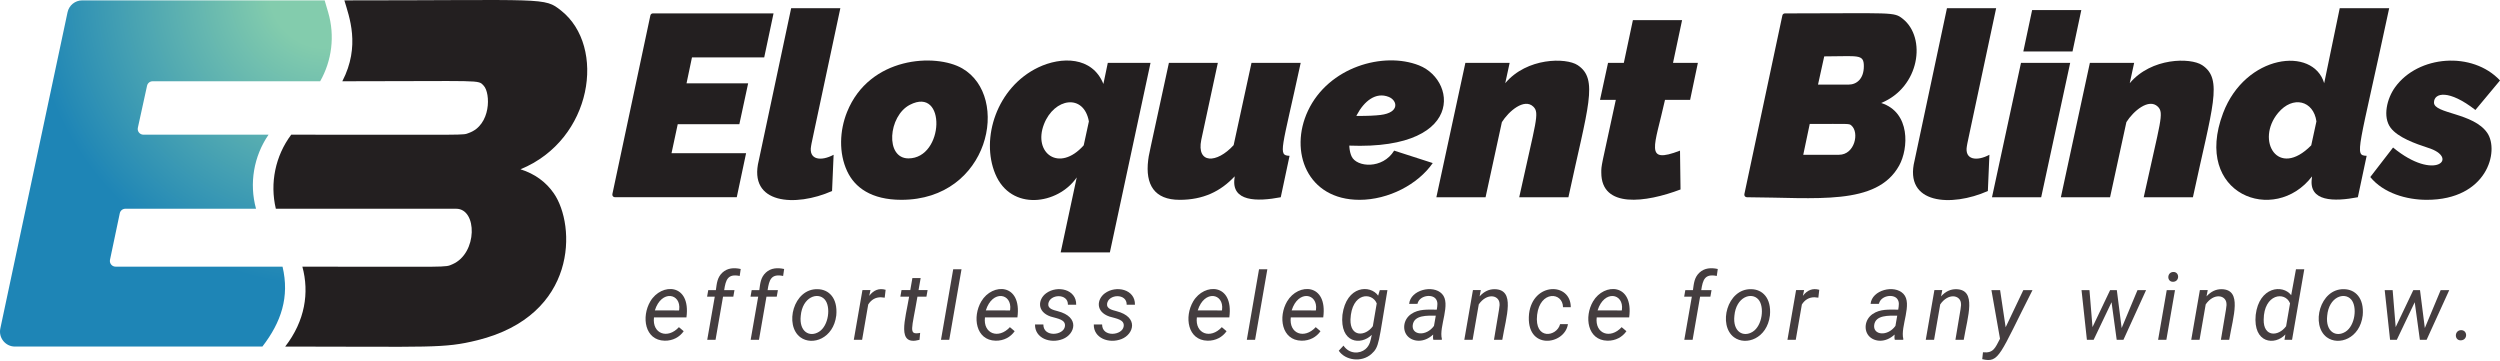
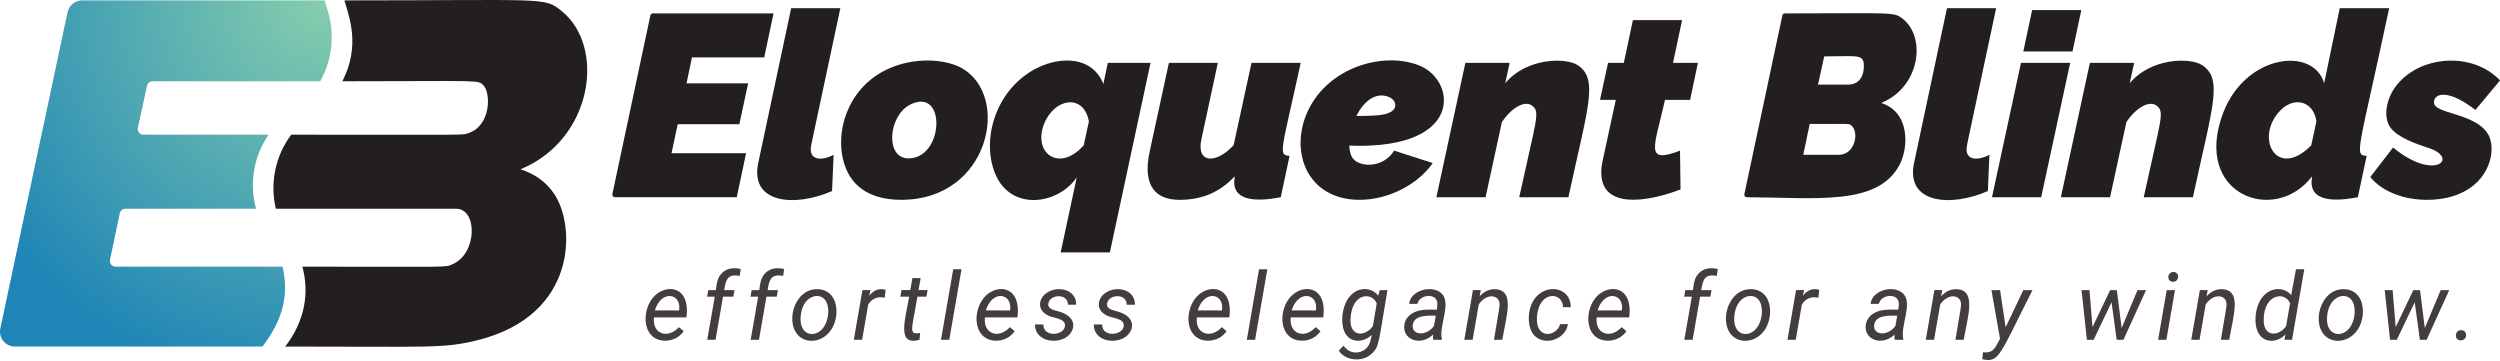
<svg xmlns="http://www.w3.org/2000/svg" id="Layer_2" data-name="Layer 2" viewBox="0 0 3413.19 491.55">
  <defs>
    <style>
      .cls-1 {
        fill: url(#radial-gradient);
      }

      .cls-2 {
        fill: #443d3f;
      }

      .cls-3 {
        fill: #231f20;
      }
    </style>
-     <radialGradient id="radial-gradient" cx="444.4" cy="-11.34" fx="444.4" fy="-11.34" r="636.61" gradientUnits="userSpaceOnUse">
-       <stop offset=".12" stop-color="#83ccad" />
-       <stop offset=".63" stop-color="#1e85b6" />
-       <stop offset=".86" stop-color="#1e85b6" />
+     <radialGradient id="radial-gradient" cx="440.82" cy=".96" fx="440.82" fy=".96" r="623.68" gradientUnits="userSpaceOnUse">
+       <stop offset=".02" stop-color="#83ccad" />
+       <stop offset=".87" stop-color="#1e85b6" />
    </radialGradient>
  </defs>
  <g id="Layer_1-2" data-name="Layer 1">
    <g>
      <g>
        <g>
          <path class="cls-2" d="M907.42,465.15c-27.09-.54-32.05-32.51-19.53-53.72,14.98-25.39,55.54-25.1,49.3,21.88h-44.32c-2.73,22.29,18.51,30.25,34.04,13.35l6.52,5.52c-5.51,7.94-14.68,13.15-26.02,12.98Zm-13.35-41.37l32.97,.06,.25-1c2.84-22.41-24.21-27.76-33.23,.94Z" />
          <path class="cls-2" d="M965.57,463.9l10.28-58.86h-10.47l1.57-8.96h10.41c1.26-8.97,1.73-17.29,9.03-24.01,6.9-6.31,15.79-6.82,24.89-4.82l-1.38,9.52c-16.26-3.38-19.06,5.12-21.19,19.31h14.04l-1.57,8.96h-14.04l-10.22,58.86h-11.35Z" />
          <path class="cls-2" d="M1024.86,463.9l10.28-58.86h-10.47l1.57-8.96h10.41c1.26-8.97,1.73-17.29,9.03-24.01,6.9-6.31,15.79-6.82,24.89-4.82l-1.38,9.52c-16.26-3.38-19.06,5.12-21.19,19.31h14.04l-1.57,8.96h-14.04l-10.22,58.86h-11.35Z" />
          <path class="cls-2" d="M1116.31,394.81c15.07,.22,27.62,11.88,25.45,35.79-3.8,31.56-32.81,41.84-48.99,29.9-22.12-16.34-9.71-66.62,23.54-65.7Zm-23.07,36.36c-2.41,21.69,12.05,29.85,24.95,21.78,13.31-8.32,16.36-34.25,7.84-44.04-9.42-10.8-30.55-3.5-32.79,22.25Z" />
          <path class="cls-2" d="M1207.88,406.41l-5.33-.56c-7.27,0-13,3.28-17.18,9.84l-8.34,48.21h-11.35l11.78-67.83,10.97-.06-1.69,7.9c5.97-7.84,13.3-10.84,22.38-8.27l-1.25,10.78Z" />
          <path class="cls-2" d="M1256.95,379.64l-2.88,16.42h12.35l-1.57,8.96h-12.29c-7.59,45.22-12.86,52.48,3.7,49.46l-.88,9.47c-31.84,8.81-19.26-27.89-14.17-58.93h-11.97l1.57-8.96h11.97l2.88-16.42h11.28Z" />
          <path class="cls-2" d="M1295.99,463.9h-11.28l16.68-96.29h11.35l-16.74,96.29Z" />
          <path class="cls-2" d="M1359.29,465.15c-27.09-.54-32.05-32.51-19.53-53.72,14.98-25.39,55.54-25.1,49.3,21.88h-44.32c-2.73,22.29,18.51,30.25,34.04,13.35l6.52,5.52c-5.51,7.94-14.68,13.15-26.02,12.98Zm-13.35-41.37l32.97,.06,.25-1c2.84-22.41-24.21-27.76-33.23,.94Z" />
          <path class="cls-2" d="M1453.93,445.53c1.23-9.16-9.45-10.41-19.5-13.35-19.28-6.64-17.16-23.66-6.24-31.75,15.29-11.33,41.65-5.52,41.09,15.64l-11.28-.06c.39-15.82-24.93-14.75-26.77-1.32-.96,6.94,6.94,8.52,12.91,10.16,30.76,7.94,23.51,31.46,6.89,38.02-17.25,6.81-38.41-1.24-37.93-19.9l11.35,.06c0,17.98,27.81,15.09,29.46,2.51Z" />
          <path class="cls-2" d="M1534.16,445.53c1.23-9.16-9.45-10.41-19.5-13.35-19.28-6.64-17.16-23.66-6.24-31.75,15.29-11.33,41.65-5.52,41.09,15.64l-11.28-.06c.39-15.82-24.93-14.75-26.77-1.32-.96,6.94,6.94,8.52,12.91,10.16,30.76,7.94,23.51,31.46,6.89,38.02-17.25,6.81-38.41-1.24-37.93-19.9l11.35,.06c0,17.98,27.81,15.09,29.46,2.51Z" />
          <path class="cls-2" d="M1648.6,465.15c-27.09-.54-32.05-32.51-19.53-53.72,14.98-25.39,55.54-25.1,49.3,21.88h-44.32c-2.73,22.29,18.51,30.25,34.04,13.35l6.52,5.52c-5.51,7.94-14.68,13.15-26.02,12.98Zm-13.35-41.37l32.97,.06,.25-1c2.84-22.41-24.21-27.76-33.23,.94Z" />
          <path class="cls-2" d="M1713.53,463.9h-11.28l16.68-96.29h11.35l-16.74,96.29Z" />
          <path class="cls-2" d="M1776.83,465.15c-27.09-.54-32.05-32.51-19.53-53.72,14.98-25.39,55.54-25.1,49.3,21.88h-44.32c-2.73,22.29,18.51,30.25,34.04,13.35l6.52,5.52c-5.51,7.94-14.68,13.15-26.02,12.98Zm-13.35-41.37l32.97,.06,.25-1c2.84-22.41-24.21-27.76-33.23,.94Z" />
          <path class="cls-2" d="M1832.79,429.86c5.46-40.25,38.15-41.47,48.77-26.2l2.26-7.58h10.41c-12.26,72.11-10.9,77.39-21.82,87.17-13.47,12.07-35.82,8.81-44.63-4.42l6.46-6.96c8,11.84,22.21,11.38,29.93,4.83,6.32-5.37,7.21-12.48,8.68-19.56-14.8,14.8-43.81,11.53-40.06-27.27Zm10.97,6.42c-.51,24.36,20.37,23.22,30.53,9.08l5.33-31.12c-6.43-15.84-34.4-15.13-35.86,22.04Z" />
          <path class="cls-2" d="M1956.9,463.9c-.66-2.71-.41-4.14-.25-7.15-12.67,11.73-27.15,9.88-34.38,2.73-7.97-7.88-6.89-23.01,4.33-30.72,10.31-7.08,22.39-6.05,35.01-5.99,.72-5.18,2.06-10.66-1.6-15.01-5.76-6.84-22.46-4.04-24.73,7.05l-11.41,.06c1.8-18.96,32.39-26.72,44.82-13.7,12.92,13.54-4.54,44.65-.13,61.65l-.13,1.07h-11.53Zm.88-18.93l2.45-13.98c-11.41-.08-29.76-1.16-31.47,12.91-1.62,13.7,18.23,15.92,29.02,1.07Z" />
          <path class="cls-2" d="M2021.7,396.01l-1.63,8.59c6.1-6.69,13.04-9.95,20.81-9.78,28.31,.74,15.48,37.12,10.16,69.08h-11.35c7.99-47.73,8.02-46.1,7.52-50.29-1.31-10.8-17.21-13.96-28.27,1.94l-8.4,48.34h-11.35l11.78-67.83,10.72-.06Z" />
          <path class="cls-2" d="M2129.95,442.58l10.72-.06c-4.24,28.83-58.15,36.41-53.1-14.17,5.28-43.41,56.98-43.12,56.98-8.9l-10.59-.06c-.4-21.01-31.42-22.82-35.36,10.41-4.02,35.02,26.99,30.03,31.34,12.79Z" />
          <path class="cls-2" d="M2194.51,465.15c-27.09-.54-32.05-32.51-19.53-53.72,14.98-25.39,55.54-25.1,49.3,21.88h-44.32c-2.73,22.29,18.51,30.25,34.04,13.35l6.52,5.52c-5.51,7.94-14.68,13.15-26.02,12.98Zm-13.35-41.37l32.97,.06,.25-1c2.84-22.41-24.21-27.76-33.23,.94Z" />
          <path class="cls-2" d="M2299.54,463.9l10.28-58.86h-10.47l1.57-8.96h10.41c1.26-8.97,1.73-17.29,9.03-24.01,6.9-6.31,15.79-6.82,24.89-4.82l-1.38,9.52c-16.26-3.38-19.06,5.12-21.19,19.31h14.04l-1.57,8.96h-14.04l-10.22,58.86h-11.35Z" />
          <path class="cls-2" d="M2390.99,394.81c15.07,.22,27.62,11.88,25.45,35.79-3.8,31.56-32.81,41.84-48.99,29.9-22.12-16.34-9.71-66.62,23.54-65.7Zm-23.07,36.36c-2.41,21.69,12.05,29.85,24.95,21.78,13.31-8.32,16.36-34.25,7.84-44.04-9.42-10.8-30.55-3.5-32.79,22.25Z" />
          <path class="cls-2" d="M2482.56,406.41l-5.33-.56c-7.27,0-13,3.28-17.18,9.84l-8.34,48.21h-11.35l11.78-67.83,10.97-.06-1.69,7.9c5.97-7.84,13.3-10.84,22.38-8.27l-1.25,10.78Z" />
          <path class="cls-2" d="M2586.9,463.9c-.66-2.71-.41-4.14-.25-7.15-12.67,11.73-27.15,9.88-34.38,2.73-7.97-7.88-6.89-23.01,4.33-30.72,10.31-7.08,22.39-6.05,35.01-5.99,.72-5.18,2.06-10.66-1.6-15.01-5.76-6.84-22.46-4.04-24.73,7.05l-11.41,.06c1.8-18.96,32.39-26.72,44.82-13.7,12.92,13.54-4.54,44.65-.13,61.65l-.13,1.07h-11.53Zm.88-18.93l2.45-13.98c-11.41-.08-29.76-1.16-31.47,12.91-1.62,13.7,18.23,15.92,29.02,1.07Z" />
          <path class="cls-2" d="M2651.71,396.01l-1.63,8.59c6.1-6.69,13.04-9.95,20.81-9.78,28.31,.74,15.48,37.12,10.16,69.08h-11.35c7.99-47.73,8.02-46.1,7.52-50.29-1.31-10.8-17.21-13.96-28.27,1.94l-8.4,48.34h-11.35l11.78-67.83,10.72-.06Z" />
          <path class="cls-2" d="M2738.27,446.78l24.13-50.71h12.54c-45.23,88.91-45.13,99.84-68.64,94.28l1-9.4c14.34,1.53,16.7-5.99,23.26-18.49l-11.72-66.39h11.85l7.58,50.71Z" />
          <path class="cls-2" d="M2896.65,447.85l21.63-51.78h11.72l-30.91,67.83h-9.22l-7.02-51.28-24.45,51.28h-9.22l-7.33-67.83h10.85l4.14,50.53,24.07-50.53h9.15l6.58,51.78Z" />
          <path class="cls-2" d="M2957.69,463.9h-11.28l11.78-67.83h11.28l-11.78,67.83Zm9.34-92.59c8.76-.38,9.13,13.03,0,13.41-8.96,.39-8.82-13.04,0-13.41Z" />
          <path class="cls-2" d="M3014.16,396.01l-1.63,8.59c6.1-6.69,13.04-9.95,20.81-9.78,28.31,.74,15.48,37.12,10.16,69.08h-11.35c7.99-47.73,8.02-46.1,7.52-50.29-1.31-10.8-17.21-13.96-28.27,1.94l-8.4,48.34h-11.35l11.78-67.83,10.72-.06Z" />
          <path class="cls-2" d="M3079.65,429.86c4.63-38.28,36.87-42.13,48.46-26.83l6.52-35.42h11.35l-16.68,96.29h-10.34l1.19-7.27c-14.04,15.35-44.35,12.59-40.5-26.77Zm10.91,6.48c-.51,23.97,19.94,23.47,30.59,9.08l5.39-31.31c-6.92-17.03-35.73-12.7-35.98,22.23Z" />
          <path class="cls-2" d="M3200.31,394.81c15.07,.22,27.62,11.88,25.45,35.79-3.8,31.56-32.81,41.84-48.99,29.9-22.12-16.34-9.71-66.62,23.54-65.7Zm-23.07,36.36c-2.41,21.69,12.05,29.85,24.95,21.78,13.31-8.32,16.36-34.25,7.84-44.04-9.42-10.8-30.55-3.5-32.79,22.25Z" />
          <path class="cls-2" d="M3310.57,447.85l21.63-51.78h11.72l-30.91,67.83h-9.22l-7.02-51.28-24.45,51.28h-9.22l-7.33-67.83h10.85l4.14,50.53,24.07-50.53h9.15l6.58,51.78Z" />
          <path class="cls-2" d="M3359.89,450.73c9.29-.19,9.49,13.52-.06,13.92-9.23,.39-9.21-13.54,.06-13.92Z" />
        </g>
        <g>
          <path class="cls-3" d="M891.39,18.29h164.7l-12.73,60.09h-98.63l-7.42,35.35h84.13l-12.02,55.85h-84.13l-8.48,39.59h101.81l-12.73,60.09h-166.38c-2.24,0-3.92-2.07-3.45-4.26l51.88-243.93c.35-1.63,1.78-2.79,3.45-2.79Z" />
          <path class="cls-3" d="M1035.95,219.08l44.19-207.86h67.16c-43.59,204.59-38.74,181.5-39.95,188.24-3.48,19.06,13.77,20.99,30.76,11.84l-2.12,49.49c-49.68,22.09-115.05,18.29-100.04-41.71Z" />
          <path class="cls-3" d="M1230.72,272.81c-41.15,0-63.72-16.87-74.06-38.94-11.73-25.03-10.4-55.67-.18-81.01,30.59-75.91,121.11-80.39,157.31-59.45,66.42,38.43,37.04,179.39-83.07,179.39Zm9.54-56.56c49.05,0,52.03-99.04,1.94-73.15-29.58,15.28-34,73.15-1.94,73.15Z" />
          <path class="cls-3" d="M1470.03,242.22c-25.5,37.18-89.76,46.63-111.17-4.69-20.27-48.55,2-118.42,58.68-145.5,31.19-14.91,73.65-15.31,88.9,22.6l6.01-28.81h58.33l-55.5,258.76h-67.16l21.92-102.35Zm9.54-43.81l7.07-32.68c-7.05-38.45-47.43-31.99-61.33,3.85-15.26,39.28,20.68,66.51,54.26,28.83Z" />
          <path class="cls-3" d="M1610.37,272.81c-34.19,0-46.94-20.58-42.77-54.25,.92-7.49-.62,.61,28.28-132.75h66.81l-22.62,105.12c-6.7,32.85,20.97,32.7,44.19,7.23l24.39-112.34h67.16c-25.83,119.49-31.64,126.31-15.2,126.91l-12.02,56.56c-32.29,6.2-67.94,6.23-63.1-26.3,.12-.81,.18-1.57,.18-2.26-19.09,20.52-42.87,32.1-75.3,32.1Z" />
          <path class="cls-3" d="M1856.05,272.81c-71.43,0-96.38-66.03-70.35-121.51,28.09-59.88,103.05-81.19,151.65-62.05,54.89,21.61,63.43,128.98-129.73,106.85l8.48-39.95c24.05,2.78,53.9,2.62,68.76,.8,26.5-3.26,23.04-19.8,11.31-24.58-35.9-14.62-63.68,53.08-50.9,81.09,6.85,15.03,42.32,17.9,58.15-7.81l52.67,16.97c-20.06,29.03-60.28,50.2-100.04,50.2Z" />
          <path class="cls-3" d="M2000.63,85.81h60.45l-6.01,27.76c29.61-35.17,82.93-35.07,98.8-24.67,29.12,19.09,13.92,57.04-12.55,180.38h-67.16c22.62-103.7,28.19-114.92,19.27-123.65-12.38-12.05-33.69,6.28-42.95,21.12l-22.27,102.53h-67.16l39.59-183.47Z" />
          <path class="cls-3" d="M2186.22,235.75c0-10.75-.55-5.22,19.8-99.39h-21.56l10.96-50.55h21.56l12.37-58.33h67.16l-12.37,58.33h33.94l-10.61,50.55h-34.29c-14,63.46-29.14,88.42,20.5,69.29l.71,53.02c-47.5,18.04-108.17,26.19-108.17-22.92Z" />
          <path class="cls-3" d="M2433.42,21.09c.35-1.63,1.79-2.79,3.46-2.79,147.99-.03,148.52-2.45,160.98,7.42,32.4,25.7,23.38,93.24-29.52,114.89,40.21,12.81,37.38,62.18,24.57,85.37-30.65,55.43-113.09,43.68-207.93,43.31-2.24,0-3.91-2.07-3.44-4.26l51.88-243.94Zm77.3,190.22c21.62,0,28.05-30.43,16.97-39.95-3.38-2.9-2.01-2.12-56.91-2.12l-8.84,42.07h48.78Zm13.08-95.8c11.07,0,20.86-7.92,20.86-25.1s-7.84-13.43-54.09-13.43l-8.48,38.53h41.71Z" />
          <path class="cls-3" d="M2613.94,219.08l44.19-207.86h67.16c-43.59,204.59-38.74,181.5-39.95,188.24-3.48,19.06,13.77,20.99,30.76,11.84l-2.12,49.49c-49.68,22.09-115.05,18.29-100.04-41.71Z" />
          <path class="cls-3" d="M2759.22,85.81h67.16l-39.59,183.47h-67.16l39.59-183.47Zm15.2-72.11h67.16l-12.02,56.56h-67.16l12.02-56.56Z" />
          <path class="cls-3" d="M2853.25,85.81h60.45l-6.01,27.76c29.61-35.17,82.93-35.07,98.8-24.67,29.12,19.09,13.92,57.04-12.55,180.38h-67.16c22.62-103.7,28.19-114.92,19.27-123.65-12.38-12.05-33.69,6.28-42.95,21.12l-22.27,102.53h-67.16l39.59-183.47Z" />
          <path class="cls-3" d="M3035.12,154.43c30.36-80.26,122.95-91.53,138.04-40.85l21.21-102.35h67.52c-41.9,196.28-48.28,200.85-30.75,201.49l-12.02,56.56c-32.37,6.21-67.62,6.31-62.75-26.2,.12-.81,.18-1.56,.18-2.25-50.86,66.68-163.56,25.03-121.43-86.4Zm120.37,43.98l7.07-32.68c-3.88-28.24-32.07-35.91-52.32-11.59-31.05,37.28-.49,90.62,45.25,44.28Z" />
          <path class="cls-3" d="M3313.15,272.81c-27.72,0-59.17-9.14-77.06-31.11l31.11-40.3c57.36,47.34,91.48,13.81,47.37,.27-16.42-5.38-40.74-13.87-50.73-27.24-11.13-14.89-4.98-39.88,6.01-55.18,31.58-43.98,105.82-49.52,143.34-9.4l-33.58,40.3c-36.11-28.16-56.56-23.79-56.56-10.12,0,15.43,53.99,13.82,72.82,41.52,16.59,24.45,.12,91.27-82.72,91.27Z" />
        </g>
      </g>
      <g>
        <path class="cls-3" d="M766.15,14.52C742.62-4.15,746.43,.52,470.16,.52c6.52,22.17,22.26,62.13-2.8,110.43,192.78,0,185.05-2.46,193.02,6.03,9.55,10.2,10.22,53.8-20.29,64.56-9.41,3.32,7.44,2.34-242.49,2.34-21.67,28.88-29.34,66.13-21,101.11h246.2c29.01,0,29.33,60.82-4.99,75.75-10.9,4.73-.37,3.32-204.99,3.32,9.66,35.64,3.63,74-23.44,109.1,199.4,0,215.98,2.83,262.35-8.64,137.53-34.03,134.51-156.94,104.44-200.49-10.87-15.74-26.06-26.71-45.56-32.92,98.73-40.49,117.23-167.63,55.55-216.59Z" />
        <path class="cls-1" d="M385.75,364.05H157.79c-4.94,0-8.62-4.54-7.61-9.37l13.36-63.52c.76-3.6,3.93-6.17,7.61-6.17h178.39c-9.49-34.54-3.13-71.71,17.11-101.11H195.8c-4.96,0-8.66-4.59-7.59-9.44l12.56-57.38c.78-3.57,3.94-6.11,7.59-6.11h228.76c15.87-27.99,20.41-61.87,10.9-94.21l-4.77-16.22H112.22c-9.65,0-17.99,6.75-19.99,16.19L.45,448.47c-2.7,12.71,6.99,24.69,19.99,24.69H358.23c25.74-33.38,37.25-67.73,27.52-109.1Z" />
      </g>
    </g>
  </g>
</svg>
